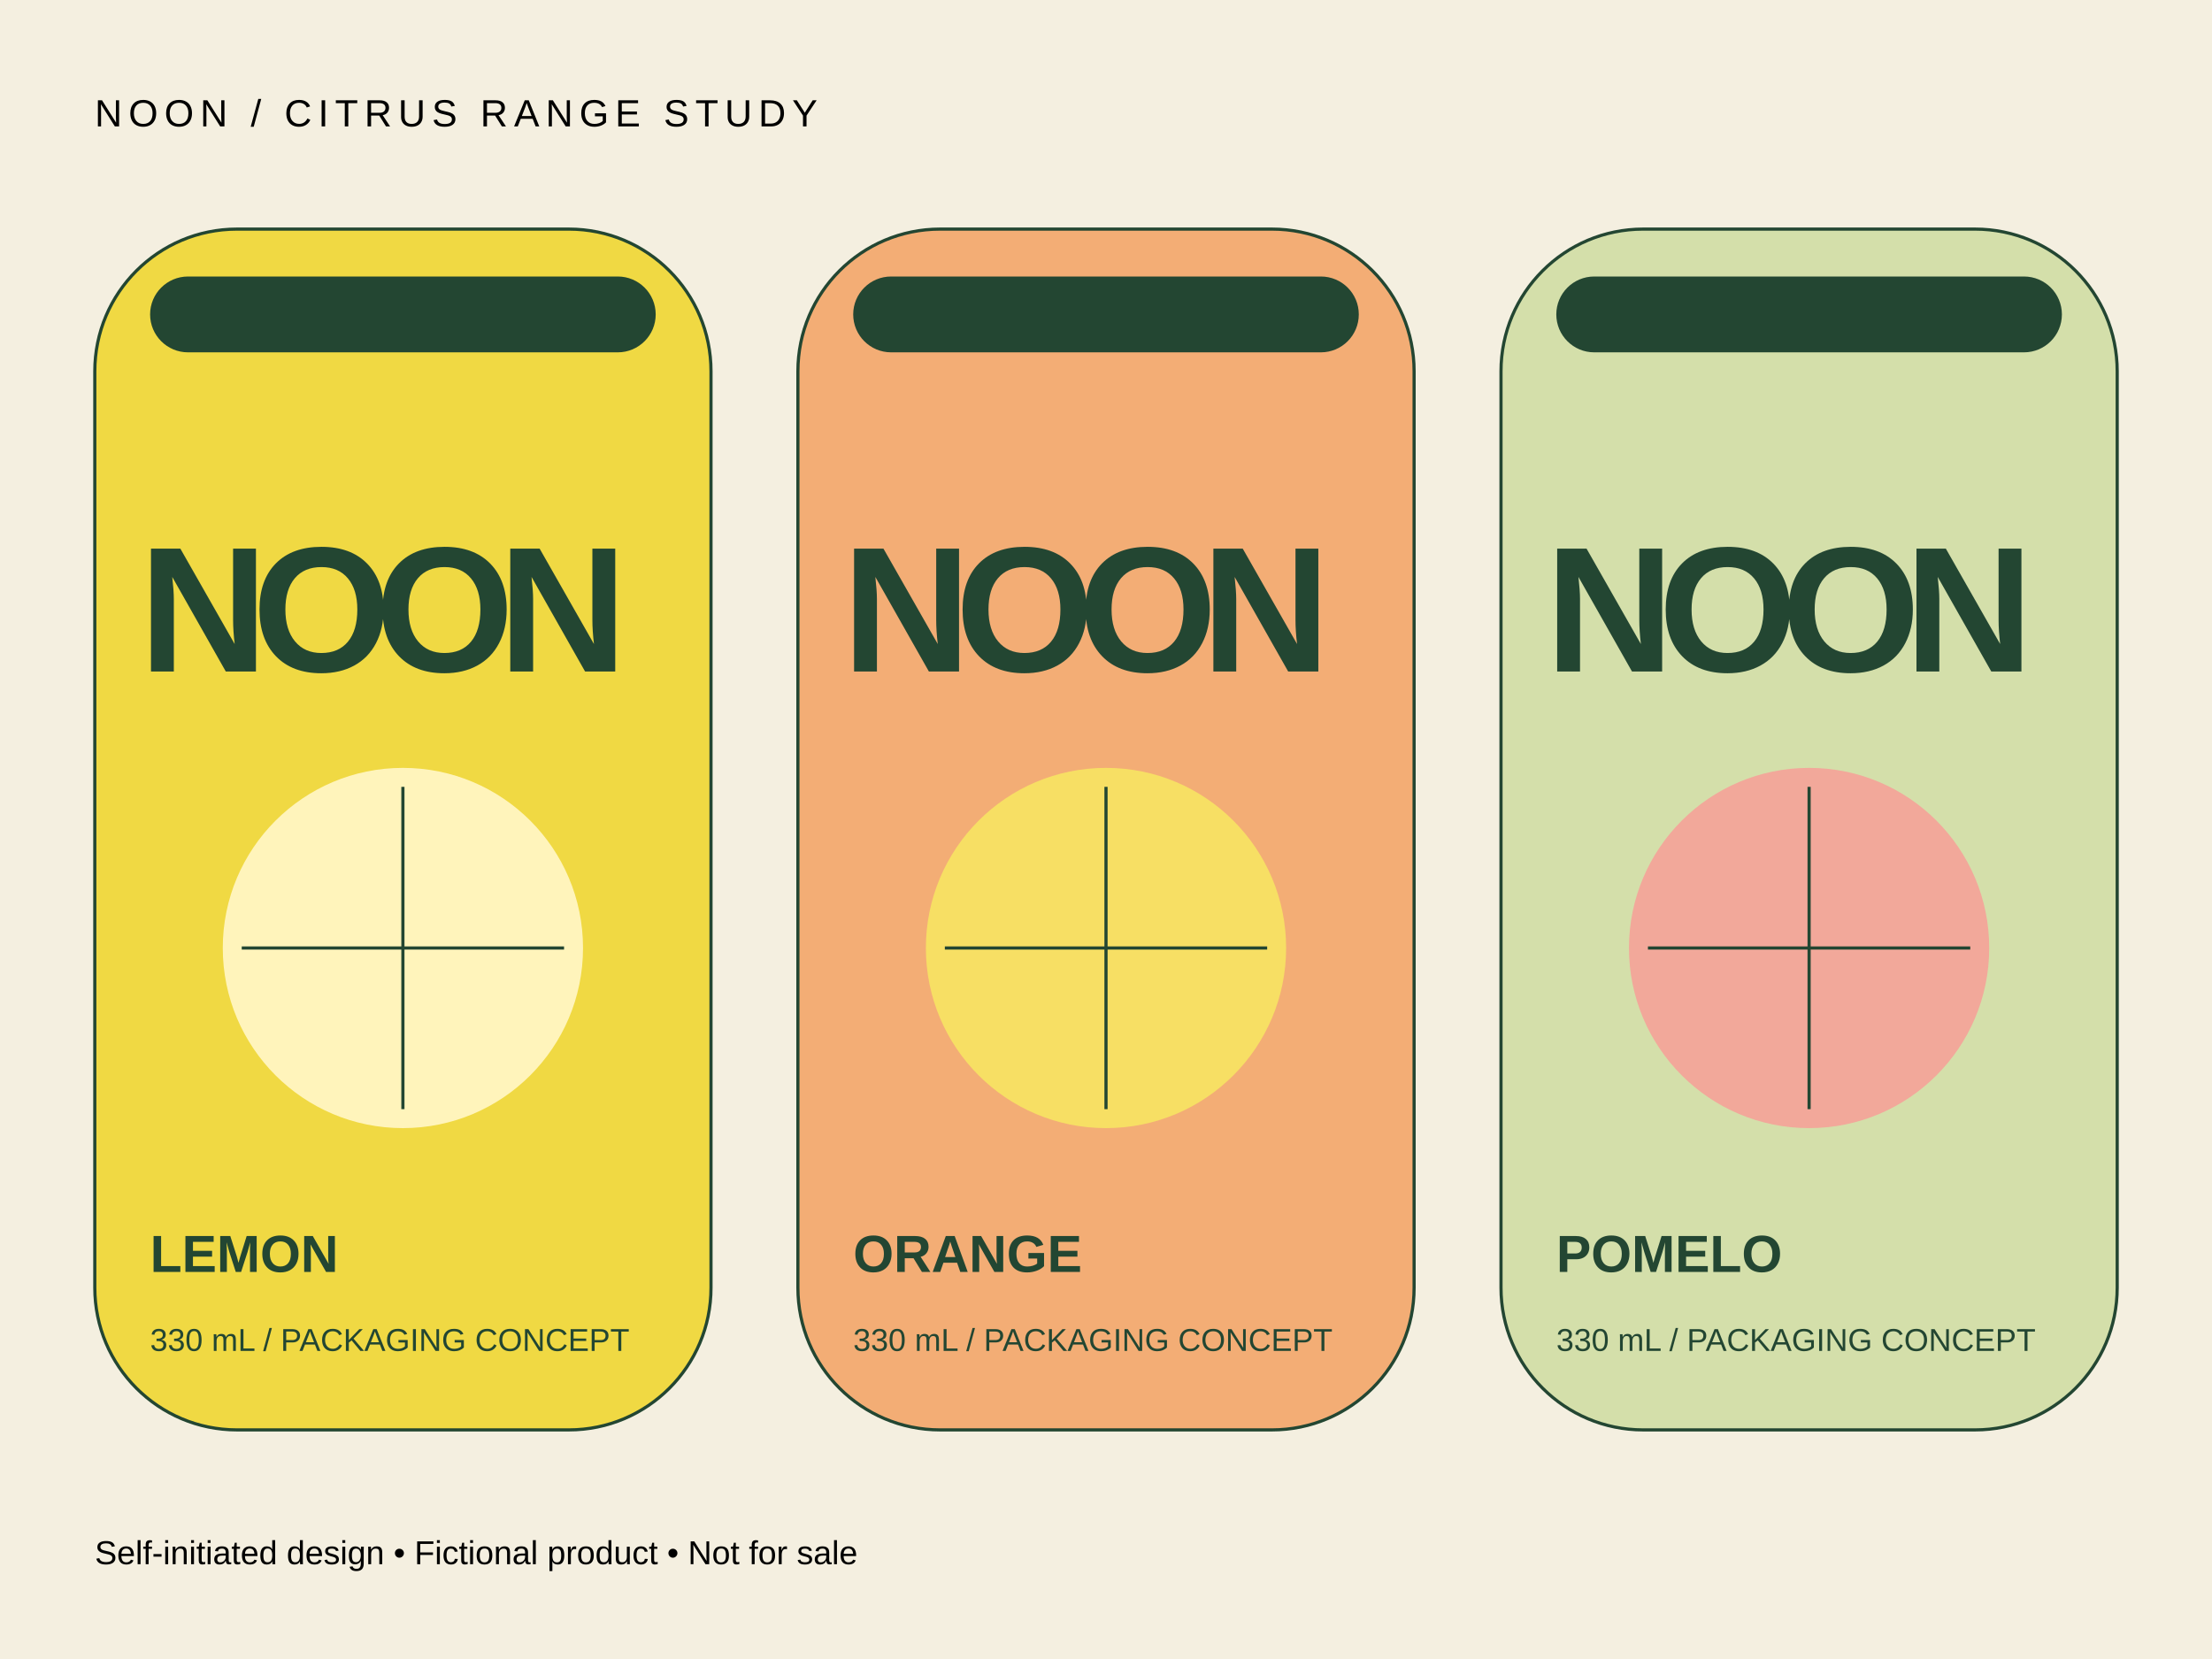
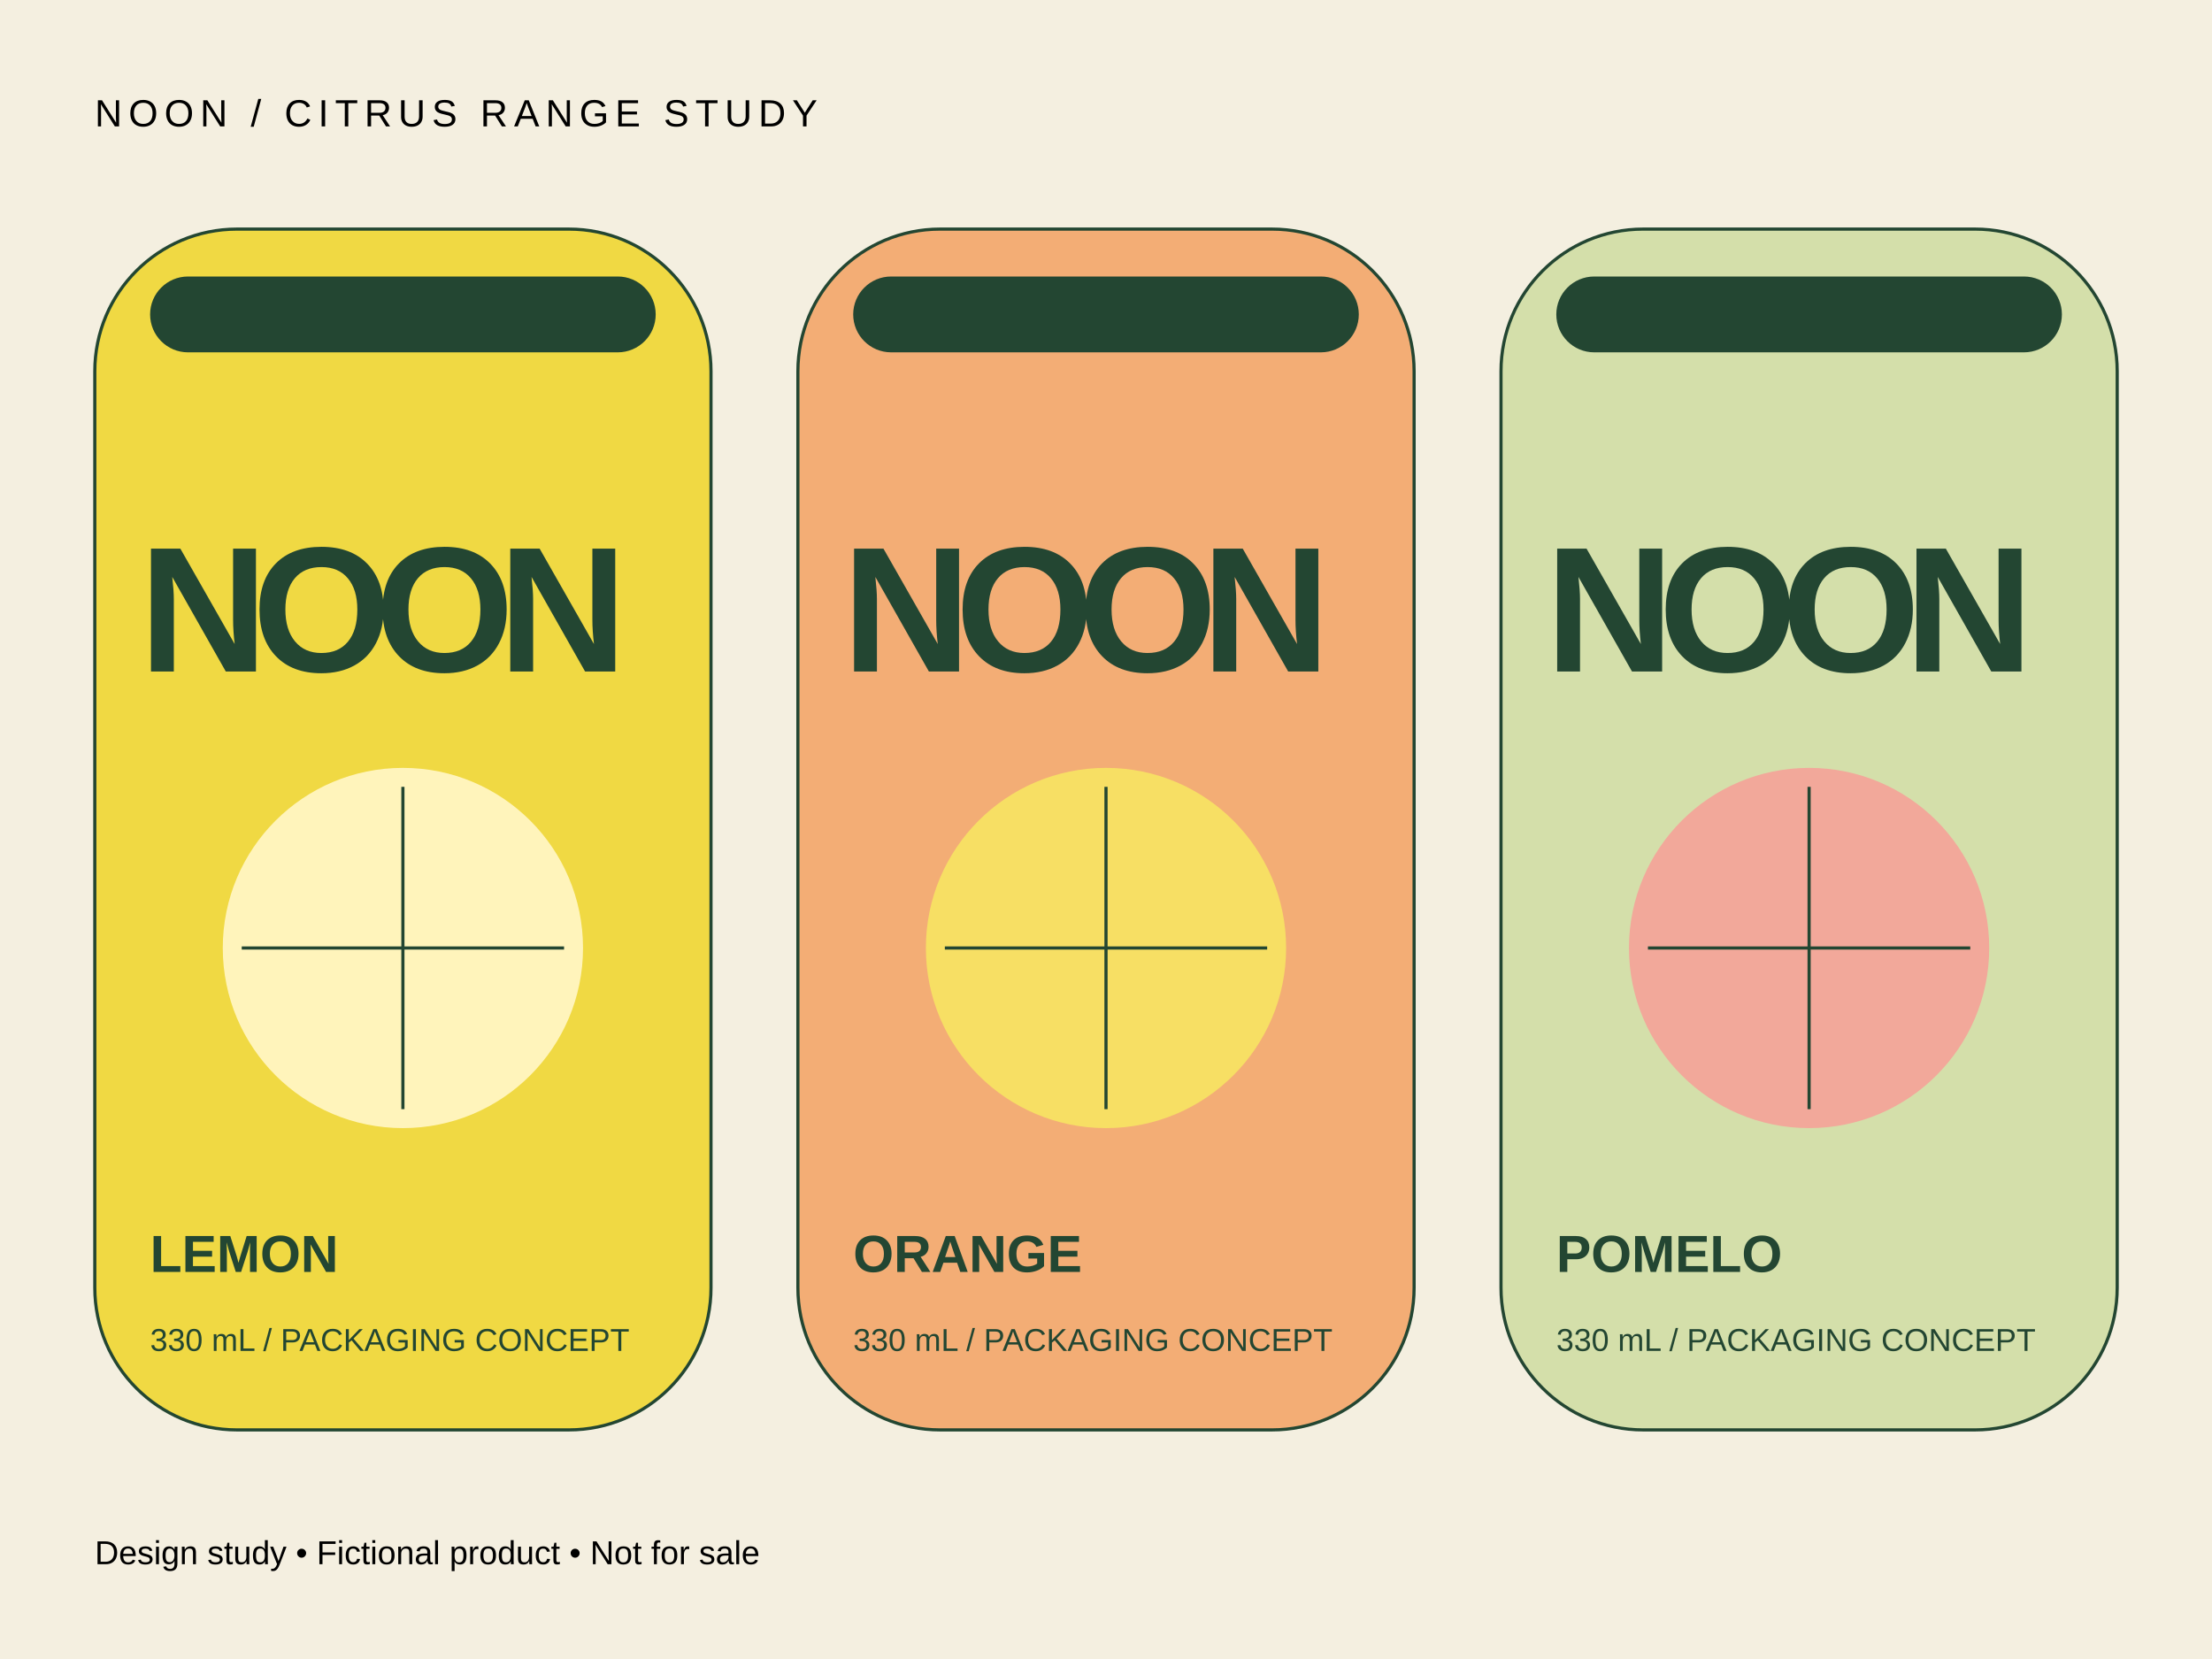
<svg xmlns="http://www.w3.org/2000/svg" width="1400" height="1050" viewBox="0 0 1400 1050" role="img" aria-labelledby="title desc">
  <rect width="1400" height="1050" fill="#f4efe0" />
  <g font-family="Helvetica Neue,Arial,sans-serif">
    <text x="60" y="80" font-size="24" letter-spacing="4">NOON / CITRUS RANGE STUDY</text>
    <g transform="translate(60 145)">
      <rect width="390" height="760" rx="90" fill="#f0d943" stroke="#234632" stroke-width="2" />
      <rect x="35" y="30" width="320" height="48" rx="24" fill="#234632" />
      <text x="28" y="280" font-size="113" font-weight="800" fill="#234632" letter-spacing="-10">NOON</text>
      <circle cx="195" cy="455" r="114" fill="#fff4bb" />
      <path d="M93 455h204M195 353v204" stroke="#234632" stroke-width="2" />
      <text x="35" y="660" font-size="33" font-weight="700" fill="#234632">LEMON</text>
      <text x="35" y="710" font-size="20" fill="#234632">330 mL / PACKAGING CONCEPT</text>
    </g>
    <g transform="translate(505 145)">
      <rect width="390" height="760" rx="90" fill="#f3ad75" stroke="#234632" stroke-width="2" />
      <rect x="35" y="30" width="320" height="48" rx="24" fill="#234632" />
      <text x="28" y="280" font-size="113" font-weight="800" fill="#234632" letter-spacing="-10">NOON</text>
      <circle cx="195" cy="455" r="114" fill="#f7df64" />
      <path d="M93 455h204M195 353v204" stroke="#234632" stroke-width="2" />
      <text x="35" y="660" font-size="33" font-weight="700" fill="#234632">ORANGE</text>
      <text x="35" y="710" font-size="20" fill="#234632">330 mL / PACKAGING CONCEPT</text>
    </g>
    <g transform="translate(950 145)">
      <rect width="390" height="760" rx="90" fill="#d4dfaa" stroke="#234632" stroke-width="2" />
      <rect x="35" y="30" width="320" height="48" rx="24" fill="#234632" />
      <text x="28" y="280" font-size="113" font-weight="800" fill="#234632" letter-spacing="-10">NOON</text>
      <circle cx="195" cy="455" r="114" fill="#f2a89a" />
      <path d="M93 455h204M195 353v204" stroke="#234632" stroke-width="2" />
      <text x="35" y="660" font-size="33" font-weight="700" fill="#234632">POMELO</text>
      <text x="35" y="710" font-size="20" fill="#234632">330 mL / PACKAGING CONCEPT</text>
    </g>
-     <text x="60" y="990" font-size="21">Self-initiated design • Fictional product • Not for sale</text>
+     <text x="60" y="990" font-size="21">Design study • Fictional product • Not for sale</text>
  </g>
</svg>
